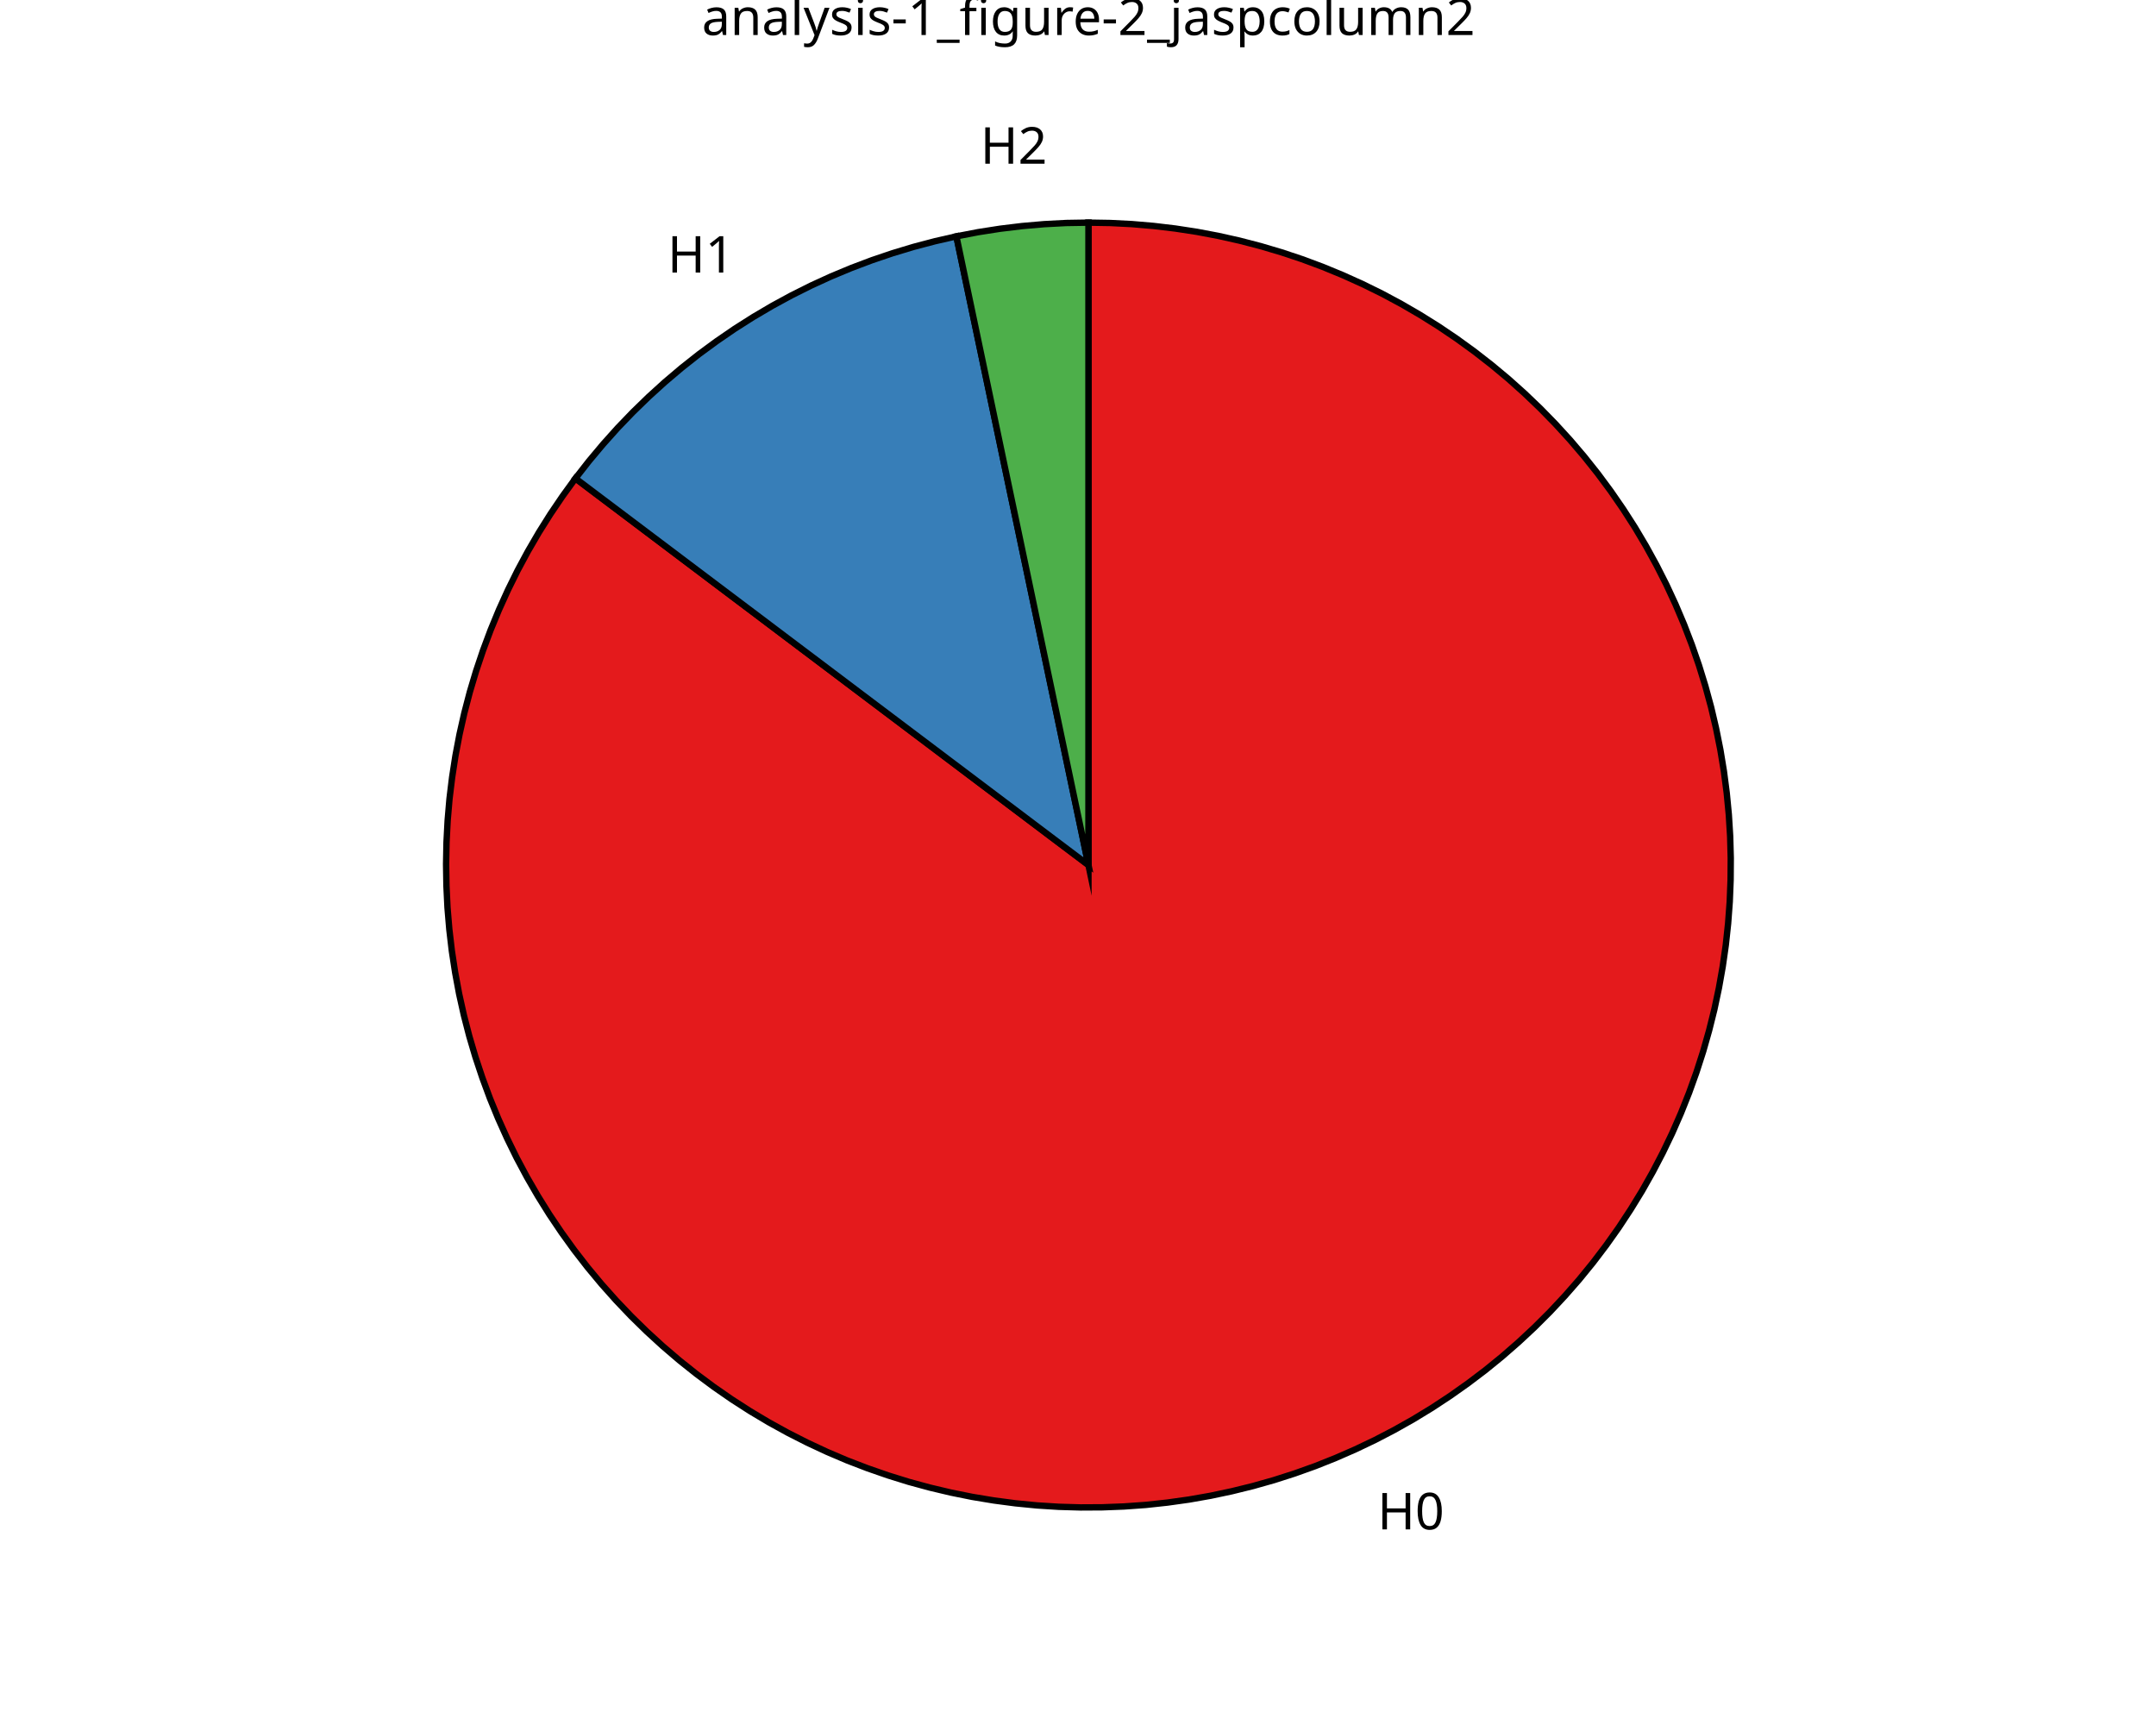
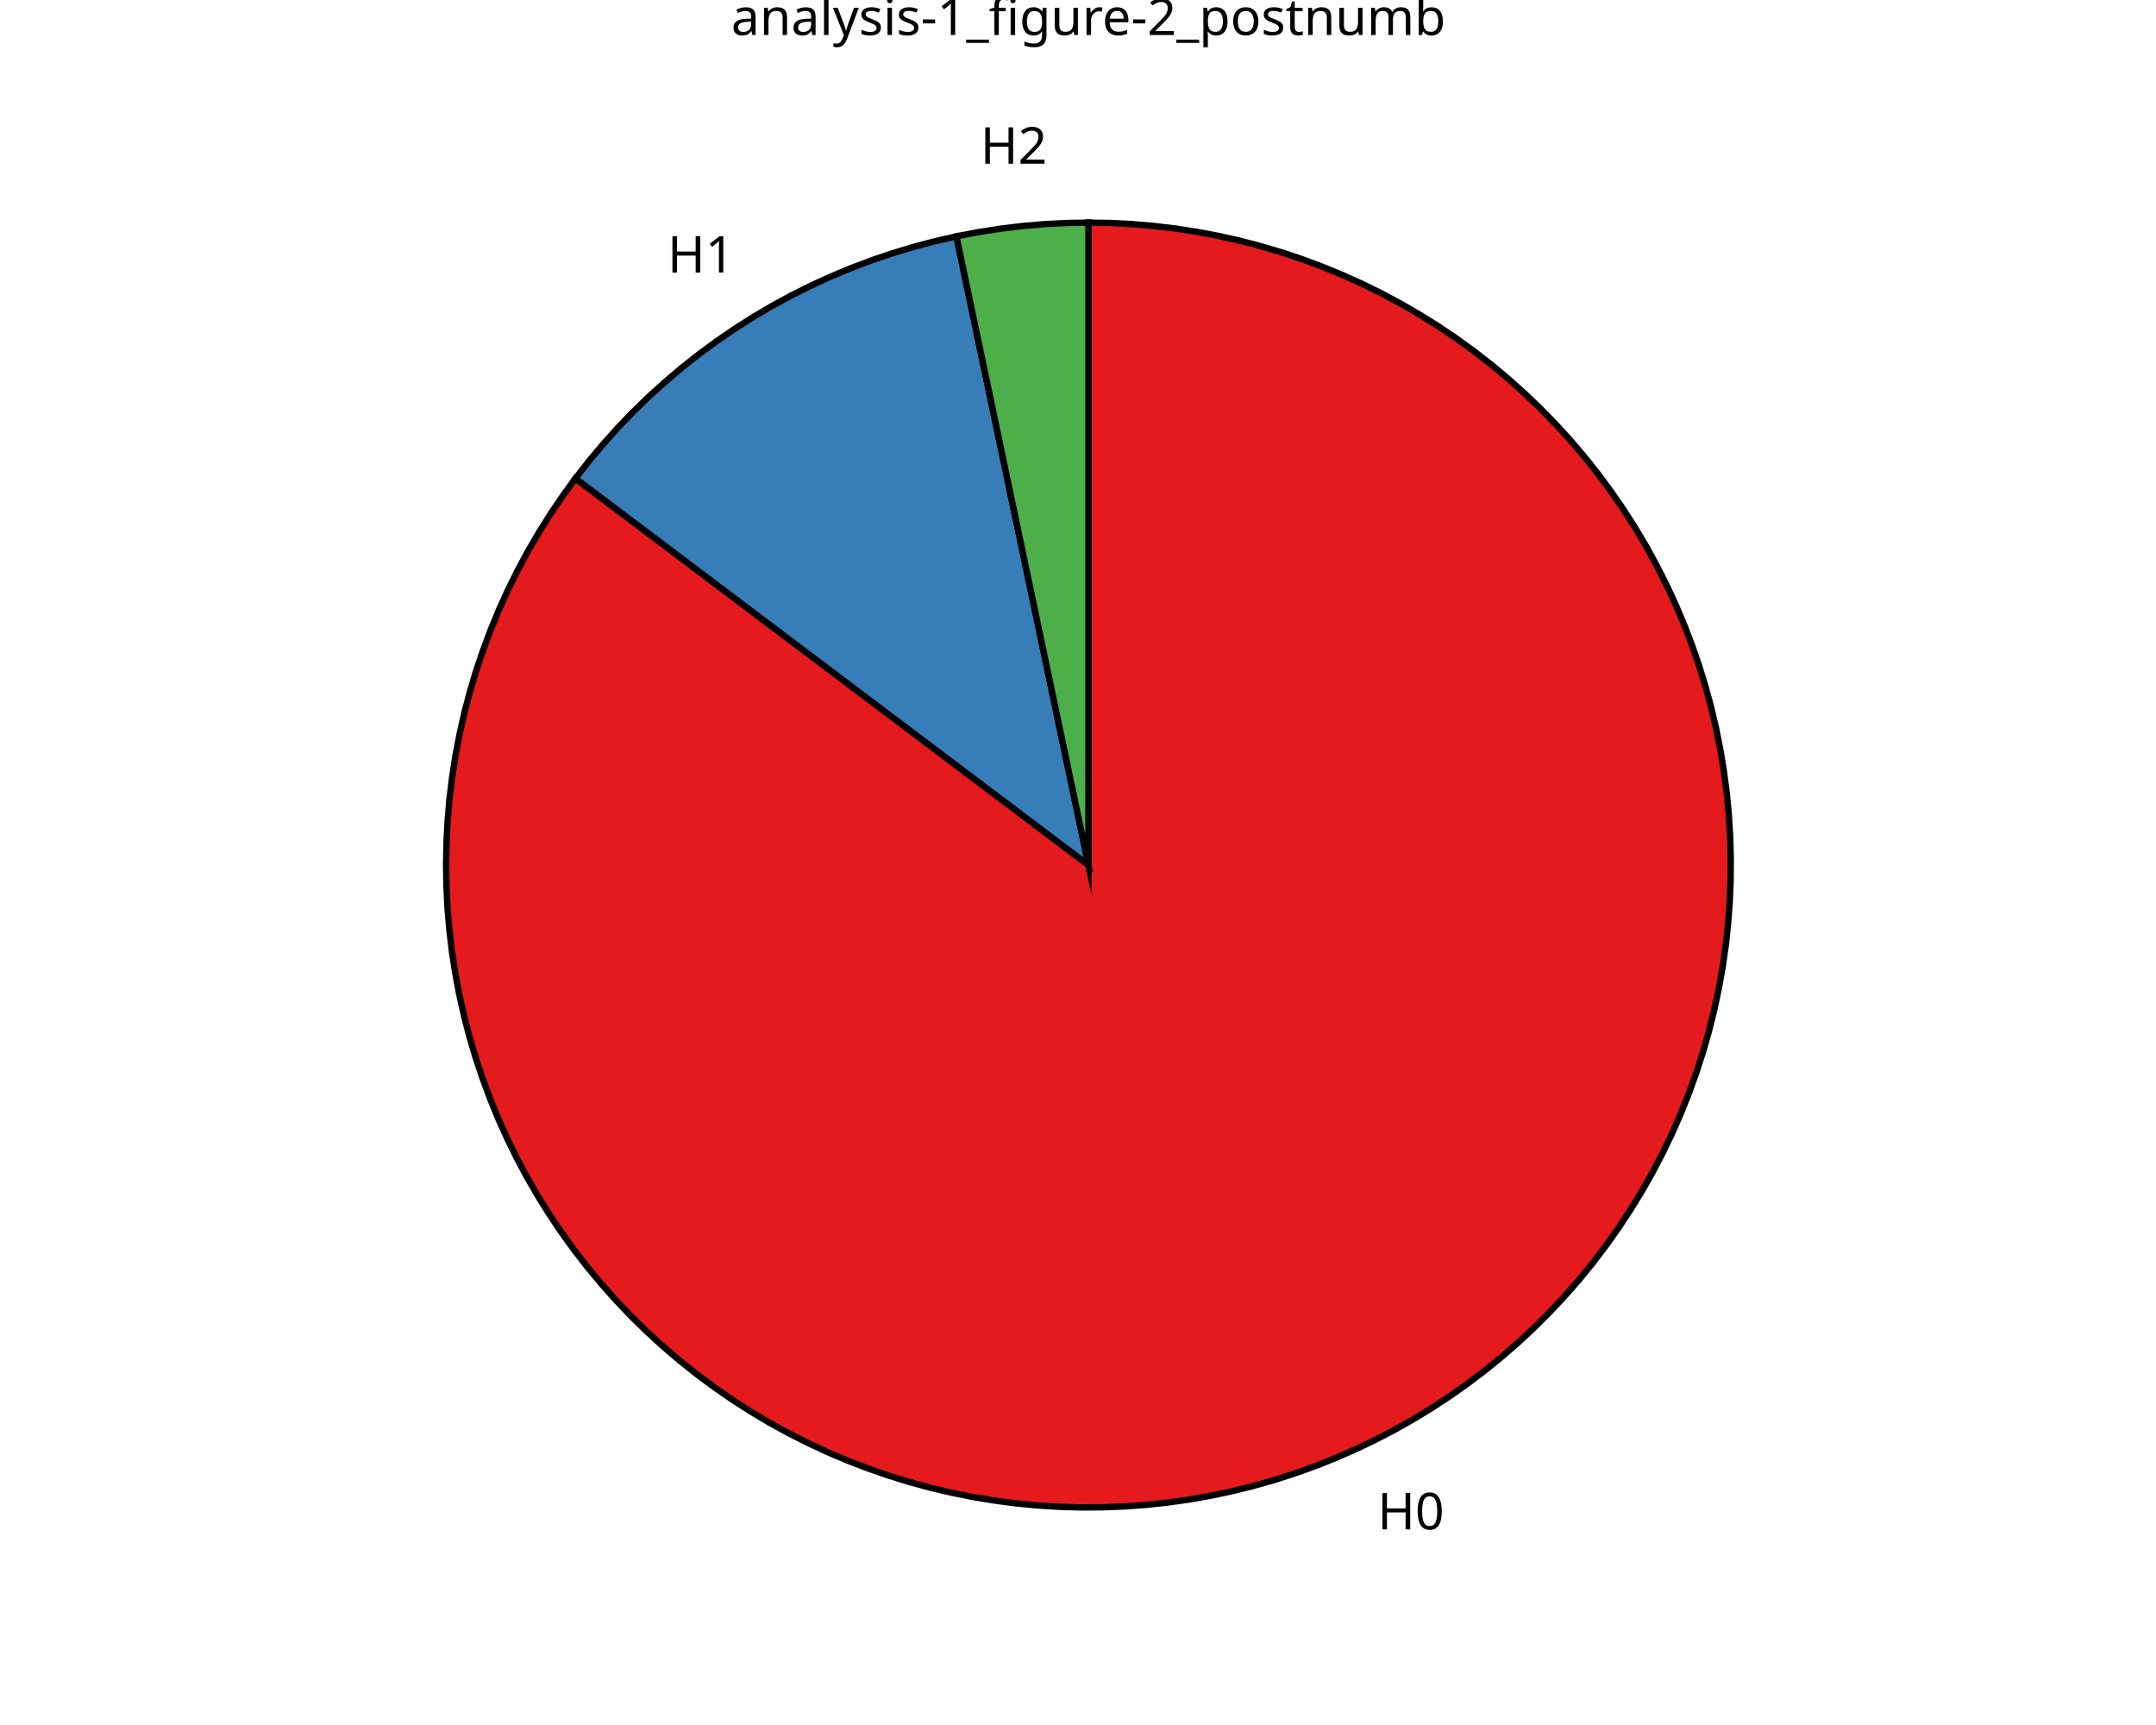
<svg xmlns="http://www.w3.org/2000/svg" class="svglite" data-engine-version="2.0" width="720.00pt" height="576.00pt" viewBox="0 0 720.00 576.00">
  <defs>
    <style type="text/css">
    .svglite line, .svglite polyline, .svglite polygon, .svglite path, .svglite rect, .svglite circle {
      fill: none;
      stroke: #000000;
      stroke-linecap: round;
      stroke-linejoin: round;
      stroke-miterlimit: 10.00;
    }
  </style>
  </defs>
  <rect width="100%" height="100%" style="stroke: none; fill: #FFFFFF;" />
  <defs>
    <clipPath id="cpMC4wMHw3MjAuMDB8MC4wMHw1NzYuMDA=">
      <rect x="0.00" y="0.00" width="720.00" height="576.00" />
    </clipPath>
  </defs>
  <g clip-path="url(#cpMC4wMHw3MjAuMDB8MC4wMHw1NzYuMDA=)">
</g>
  <defs>
    <clipPath id="cpODguMzd8NjMxLjYzfDAuMDB8NTc2LjAw">
      <rect x="88.37" y="0.00" width="543.26" height="576.00" />
    </clipPath>
  </defs>
  <g clip-path="url(#cpODguMzd8NjMxLjYzfDAuMDB8NTc2LjAw)">
    <rect x="88.37" y="0.00" width="543.26" height="576.00" style="stroke-width: 10.67; stroke: none;" />
  </g>
  <g clip-path="url(#cpMC4wMHw3MjAuMDB8MC4wMHw1NzYuMDA=)">
</g>
  <defs>
    <clipPath id="cpOTUuMzR8NjMxLjYzfDIwLjcxfDU1Ni45OQ==">
      <rect x="95.34" y="20.71" width="536.28" height="536.28" />
    </clipPath>
  </defs>
  <g clip-path="url(#cpOTUuMzR8NjMxLjYzfDIwLjcxfDU1Ni45OQ==)">
    <rect x="95.34" y="20.71" width="536.28" height="536.28" style="stroke-width: 10.67; stroke: none;" />
    <polygon points="363.49,288.85 363.49,281.45 363.49,274.06 363.49,266.66 363.49,259.26 363.49,251.87 363.49,244.47 363.49,237.07 363.49,229.67 363.49,222.28 363.49,214.88 363.49,207.48 363.49,200.09 363.49,192.69 363.49,185.29 363.49,177.90 363.49,170.50 363.49,163.10 363.49,155.70 363.49,148.31 363.49,140.91 363.49,133.51 363.49,126.12 363.49,118.72 363.49,111.32 363.49,103.92 363.49,96.53 363.49,89.13 363.49,81.73 363.49,74.34 370.76,74.46 378.03,74.83 385.27,75.45 392.50,76.31 399.69,77.41 406.83,78.76 413.93,80.35 420.97,82.18 427.95,84.25 434.85,86.55 441.67,89.09 448.39,91.86 455.02,94.85 461.55,98.06 467.96,101.50 474.25,105.15 480.42,109.01 486.45,113.08 492.34,117.35 498.08,121.82 503.67,126.47 509.09,131.32 514.35,136.35 519.43,141.55 524.34,146.92 529.06,152.46 533.59,158.15 537.92,163.99 542.05,169.98 545.98,176.10 549.70,182.36 553.20,188.73 556.49,195.22 559.55,201.82 562.39,208.52 565.00,215.31 567.38,222.18 569.52,229.13 571.43,236.15 573.09,243.23 574.52,250.37 575.70,257.54 576.64,264.76 577.34,272.00 577.79,279.26 577.99,286.53 577.94,293.81 577.65,301.07 577.11,308.33 576.33,315.56 575.30,322.76 574.03,329.92 572.52,337.04 570.76,344.10 568.77,351.10 566.54,358.02 564.08,364.87 561.39,371.62 558.47,378.29 555.32,384.85 551.96,391.29 548.38,397.63 544.58,403.83 540.58,409.91 536.37,415.84 531.97,421.63 527.37,427.27 522.58,432.74 517.61,438.06 512.46,443.20 507.14,448.16 501.66,452.94 496.02,457.53 490.22,461.92 484.28,466.12 478.20,470.12 471.99,473.90 465.65,477.47 459.20,480.83 452.63,483.96 445.97,486.87 439.21,489.56 432.36,492.01 425.43,494.23 418.43,496.21 411.37,497.95 404.25,499.46 397.09,500.72 389.88,501.73 382.65,502.51 375.39,503.03 368.12,503.31 360.85,503.35 353.58,503.14 346.32,502.68 339.08,501.97 331.87,501.02 324.69,499.83 317.56,498.39 310.48,496.71 303.46,494.80 296.52,492.64 289.65,490.25 282.86,487.64 276.17,484.79 269.57,481.71 263.09,478.42 256.72,474.91 250.47,471.18 244.35,467.24 238.37,463.10 232.54,458.76 226.85,454.22 221.32,449.49 215.96,444.58 210.76,439.49 205.74,434.22 200.90,428.79 196.25,423.20 191.79,417.45 187.53,411.55 183.47,405.52 179.62,399.35 175.98,393.05 172.55,386.63 169.35,380.10 166.37,373.47 163.61,366.73 161.09,359.91 158.79,353.01 156.73,346.03 154.91,338.99 153.33,331.89 152.00,324.74 150.90,317.55 150.05,310.32 149.44,303.07 149.09,295.81 148.97,288.53 149.11,281.26 149.49,274.00 150.11,266.75 150.99,259.53 152.10,252.34 153.46,245.19 155.06,238.10 156.90,231.06 158.98,224.09 161.30,217.19 163.84,210.38 166.62,203.65 169.62,197.03 172.84,190.51 176.29,184.10 179.95,177.81 183.82,171.65 187.90,165.63 192.17,159.74 198.08,164.20 203.99,168.65 209.90,173.10 215.80,177.55 221.71,182.00 227.62,186.46 233.53,190.91 239.43,195.36 245.34,199.81 251.25,204.26 257.16,208.72 263.06,213.17 268.97,217.62 274.88,222.07 280.78,226.52 286.69,230.98 292.60,235.43 298.51,239.88 304.41,244.33 310.32,248.78 316.23,253.24 322.14,257.69 328.04,262.14 333.95,266.59 339.86,271.04 345.76,275.49 351.67,279.95 357.58,284.40 363.49,288.85 " style="stroke-width: 2.13; stroke-linecap: butt; stroke-linejoin: miter; fill: #E41A1C;" />
    <polygon points="363.49,288.85 357.58,284.40 351.67,279.95 345.76,275.49 339.86,271.04 333.95,266.59 328.04,262.14 322.14,257.69 316.23,253.24 310.32,248.78 304.41,244.33 298.51,239.88 292.60,235.43 286.69,230.98 280.78,226.52 274.88,222.07 268.97,217.62 263.06,213.17 257.16,208.72 251.25,204.26 245.34,199.81 239.43,195.36 233.53,190.91 227.62,186.46 221.71,182.00 215.80,177.55 209.90,173.10 203.99,168.65 198.08,164.20 192.17,159.74 196.69,153.96 201.40,148.34 206.29,142.88 211.37,137.60 216.63,132.49 222.06,127.56 227.66,122.82 233.41,118.27 239.32,113.93 245.37,109.78 251.56,105.85 257.88,102.13 264.32,98.63 270.88,95.35 277.55,92.30 284.32,89.48 291.18,86.89 298.12,84.54 305.15,82.42 312.24,80.55 319.39,78.92 320.91,86.16 322.43,93.40 323.95,100.64 325.47,107.87 326.99,115.11 328.51,122.35 330.03,129.59 331.55,136.83 333.07,144.07 334.59,151.31 336.11,158.55 337.63,165.79 339.16,173.03 340.68,180.27 342.20,187.50 343.72,194.74 345.24,201.98 346.76,209.22 348.28,216.46 349.80,223.70 351.32,230.94 352.84,238.18 354.36,245.42 355.88,252.66 357.40,259.89 358.92,267.13 360.45,274.37 361.97,281.61 363.49,288.85 " style="stroke-width: 2.13; stroke-linecap: butt; stroke-linejoin: miter; fill: #377EB8;" />
    <polygon points="363.49,288.85 361.97,281.61 360.45,274.37 358.92,267.13 357.40,259.89 355.88,252.66 354.36,245.42 352.84,238.18 351.32,230.94 349.80,223.70 348.28,216.46 346.76,209.22 345.24,201.98 343.72,194.74 342.20,187.50 340.68,180.27 339.16,173.03 337.63,165.79 336.11,158.55 334.59,151.31 333.07,144.07 331.55,136.83 330.03,129.59 328.51,122.35 326.99,115.11 325.47,107.87 323.95,100.64 322.43,93.40 320.91,86.16 319.39,78.92 326.66,77.52 333.97,76.38 341.32,75.49 348.69,74.85 356.09,74.46 363.49,74.34 363.49,81.73 363.49,89.13 363.49,96.53 363.49,103.92 363.49,111.32 363.49,118.72 363.49,126.12 363.49,133.51 363.49,140.91 363.49,148.31 363.49,155.70 363.49,163.10 363.49,170.50 363.49,177.90 363.49,185.29 363.49,192.69 363.49,200.09 363.49,207.48 363.49,214.88 363.49,222.28 363.49,229.67 363.49,237.07 363.49,244.47 363.49,251.87 363.49,259.26 363.49,266.66 363.49,274.06 363.49,281.45 363.49,288.85 " style="stroke-width: 2.13; stroke-linecap: butt; stroke-linejoin: miter; fill: #4DAF4A;" />
    <text x="338.55" y="54.66" text-anchor="middle" style="font-size: 17.00px; font-family: sans;" textLength="21.74px" lengthAdjust="spacingAndGlyphs">H2</text>
    <text x="234.07" y="91.01" text-anchor="middle" style="font-size: 17.00px; font-family: sans;" textLength="21.74px" lengthAdjust="spacingAndGlyphs">H1</text>
    <text x="471.16" y="510.68" text-anchor="middle" style="font-size: 17.00px; font-family: sans;" textLength="21.74px" lengthAdjust="spacingAndGlyphs">H0</text>
    <rect x="95.34" y="20.71" width="536.28" height="536.28" style="stroke-width: 0.00; stroke: none;" />
  </g>
  <g clip-path="url(#cpMC4wMHw3MjAuMDB8MC4wMHw1NzYuMDA=)">
    <polyline points="95.34,556.99 95.34,20.71 " style="stroke-width: 0.00; stroke: none; stroke-linecap: butt;" />
    <polyline points="95.34,556.99 631.63,556.99 " style="stroke-width: 0.00; stroke: none; stroke-linecap: butt;" />
-     <text x="363.49" y="11.70" text-anchor="middle" style="font-size: 17.00px; font-family: sans;" textLength="248.56px" lengthAdjust="spacingAndGlyphs">analysis-1_figure-2_jaspcolumn2</text>
+     <text x="363.49" y="11.70" text-anchor="middle" style="font-size: 17.00px; font-family: sans;" textLength="227.78px" lengthAdjust="spacingAndGlyphs">analysis-1_figure-2_postnumb</text>
  </g>
</svg>
